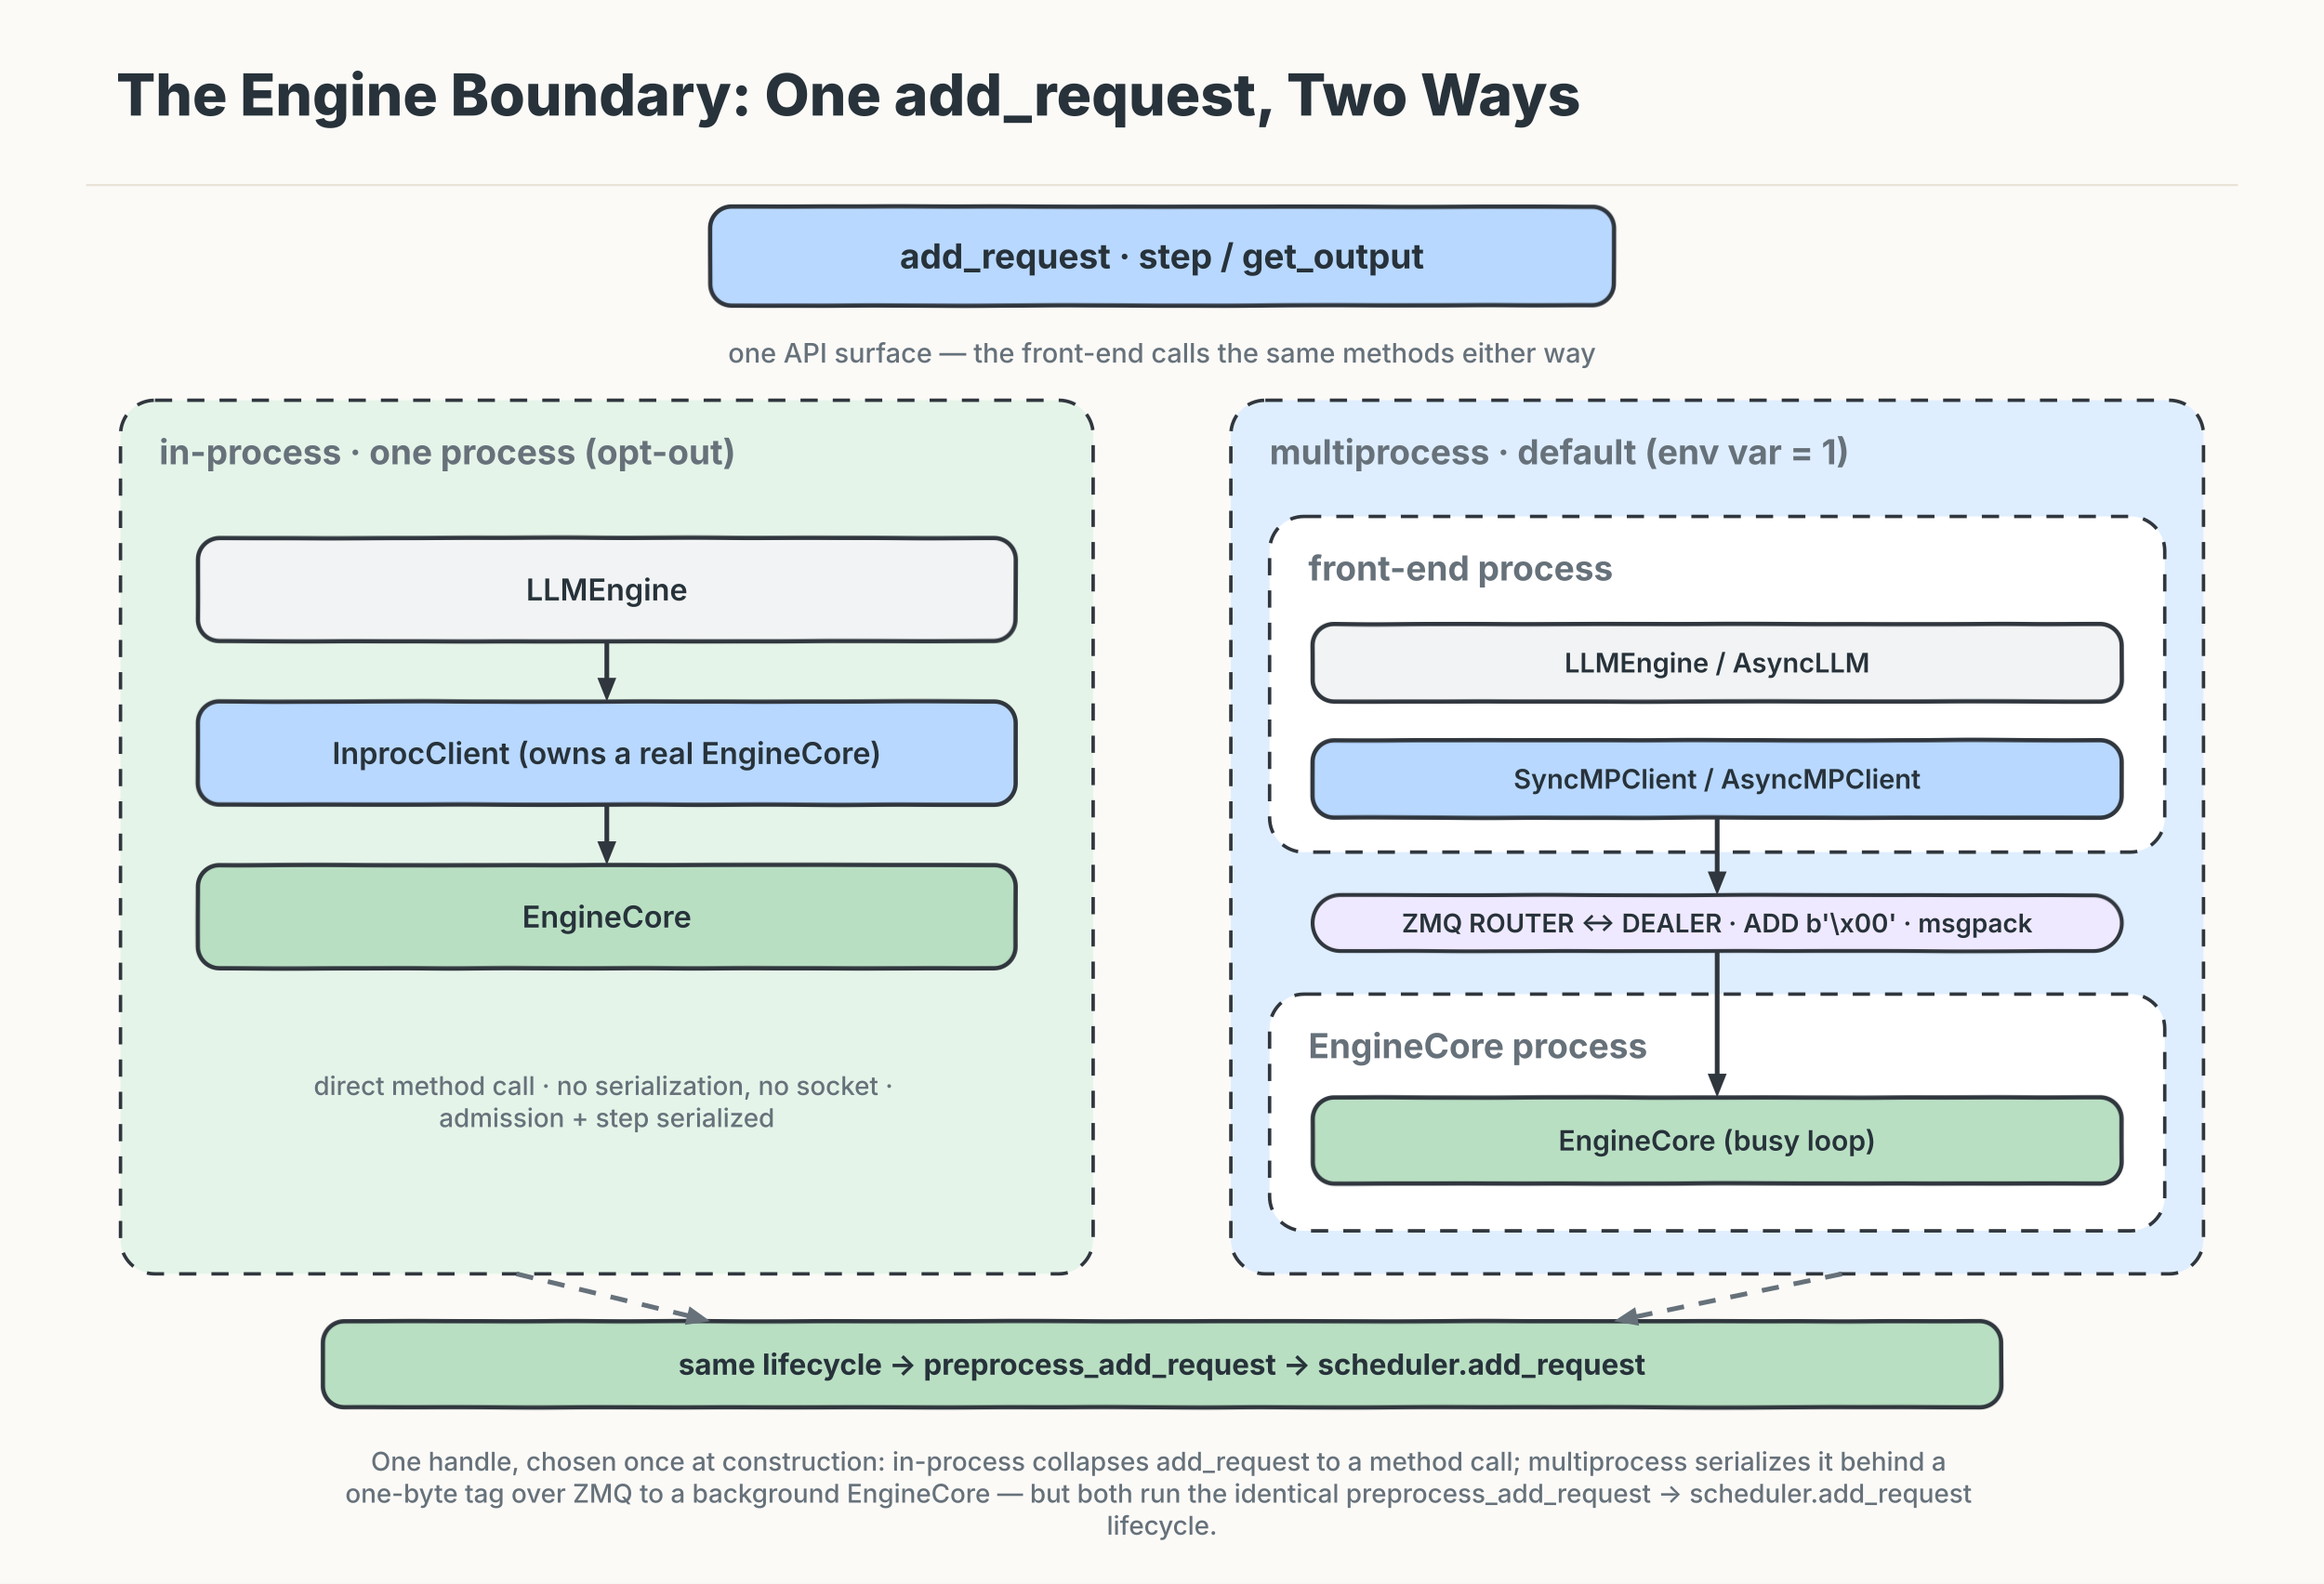
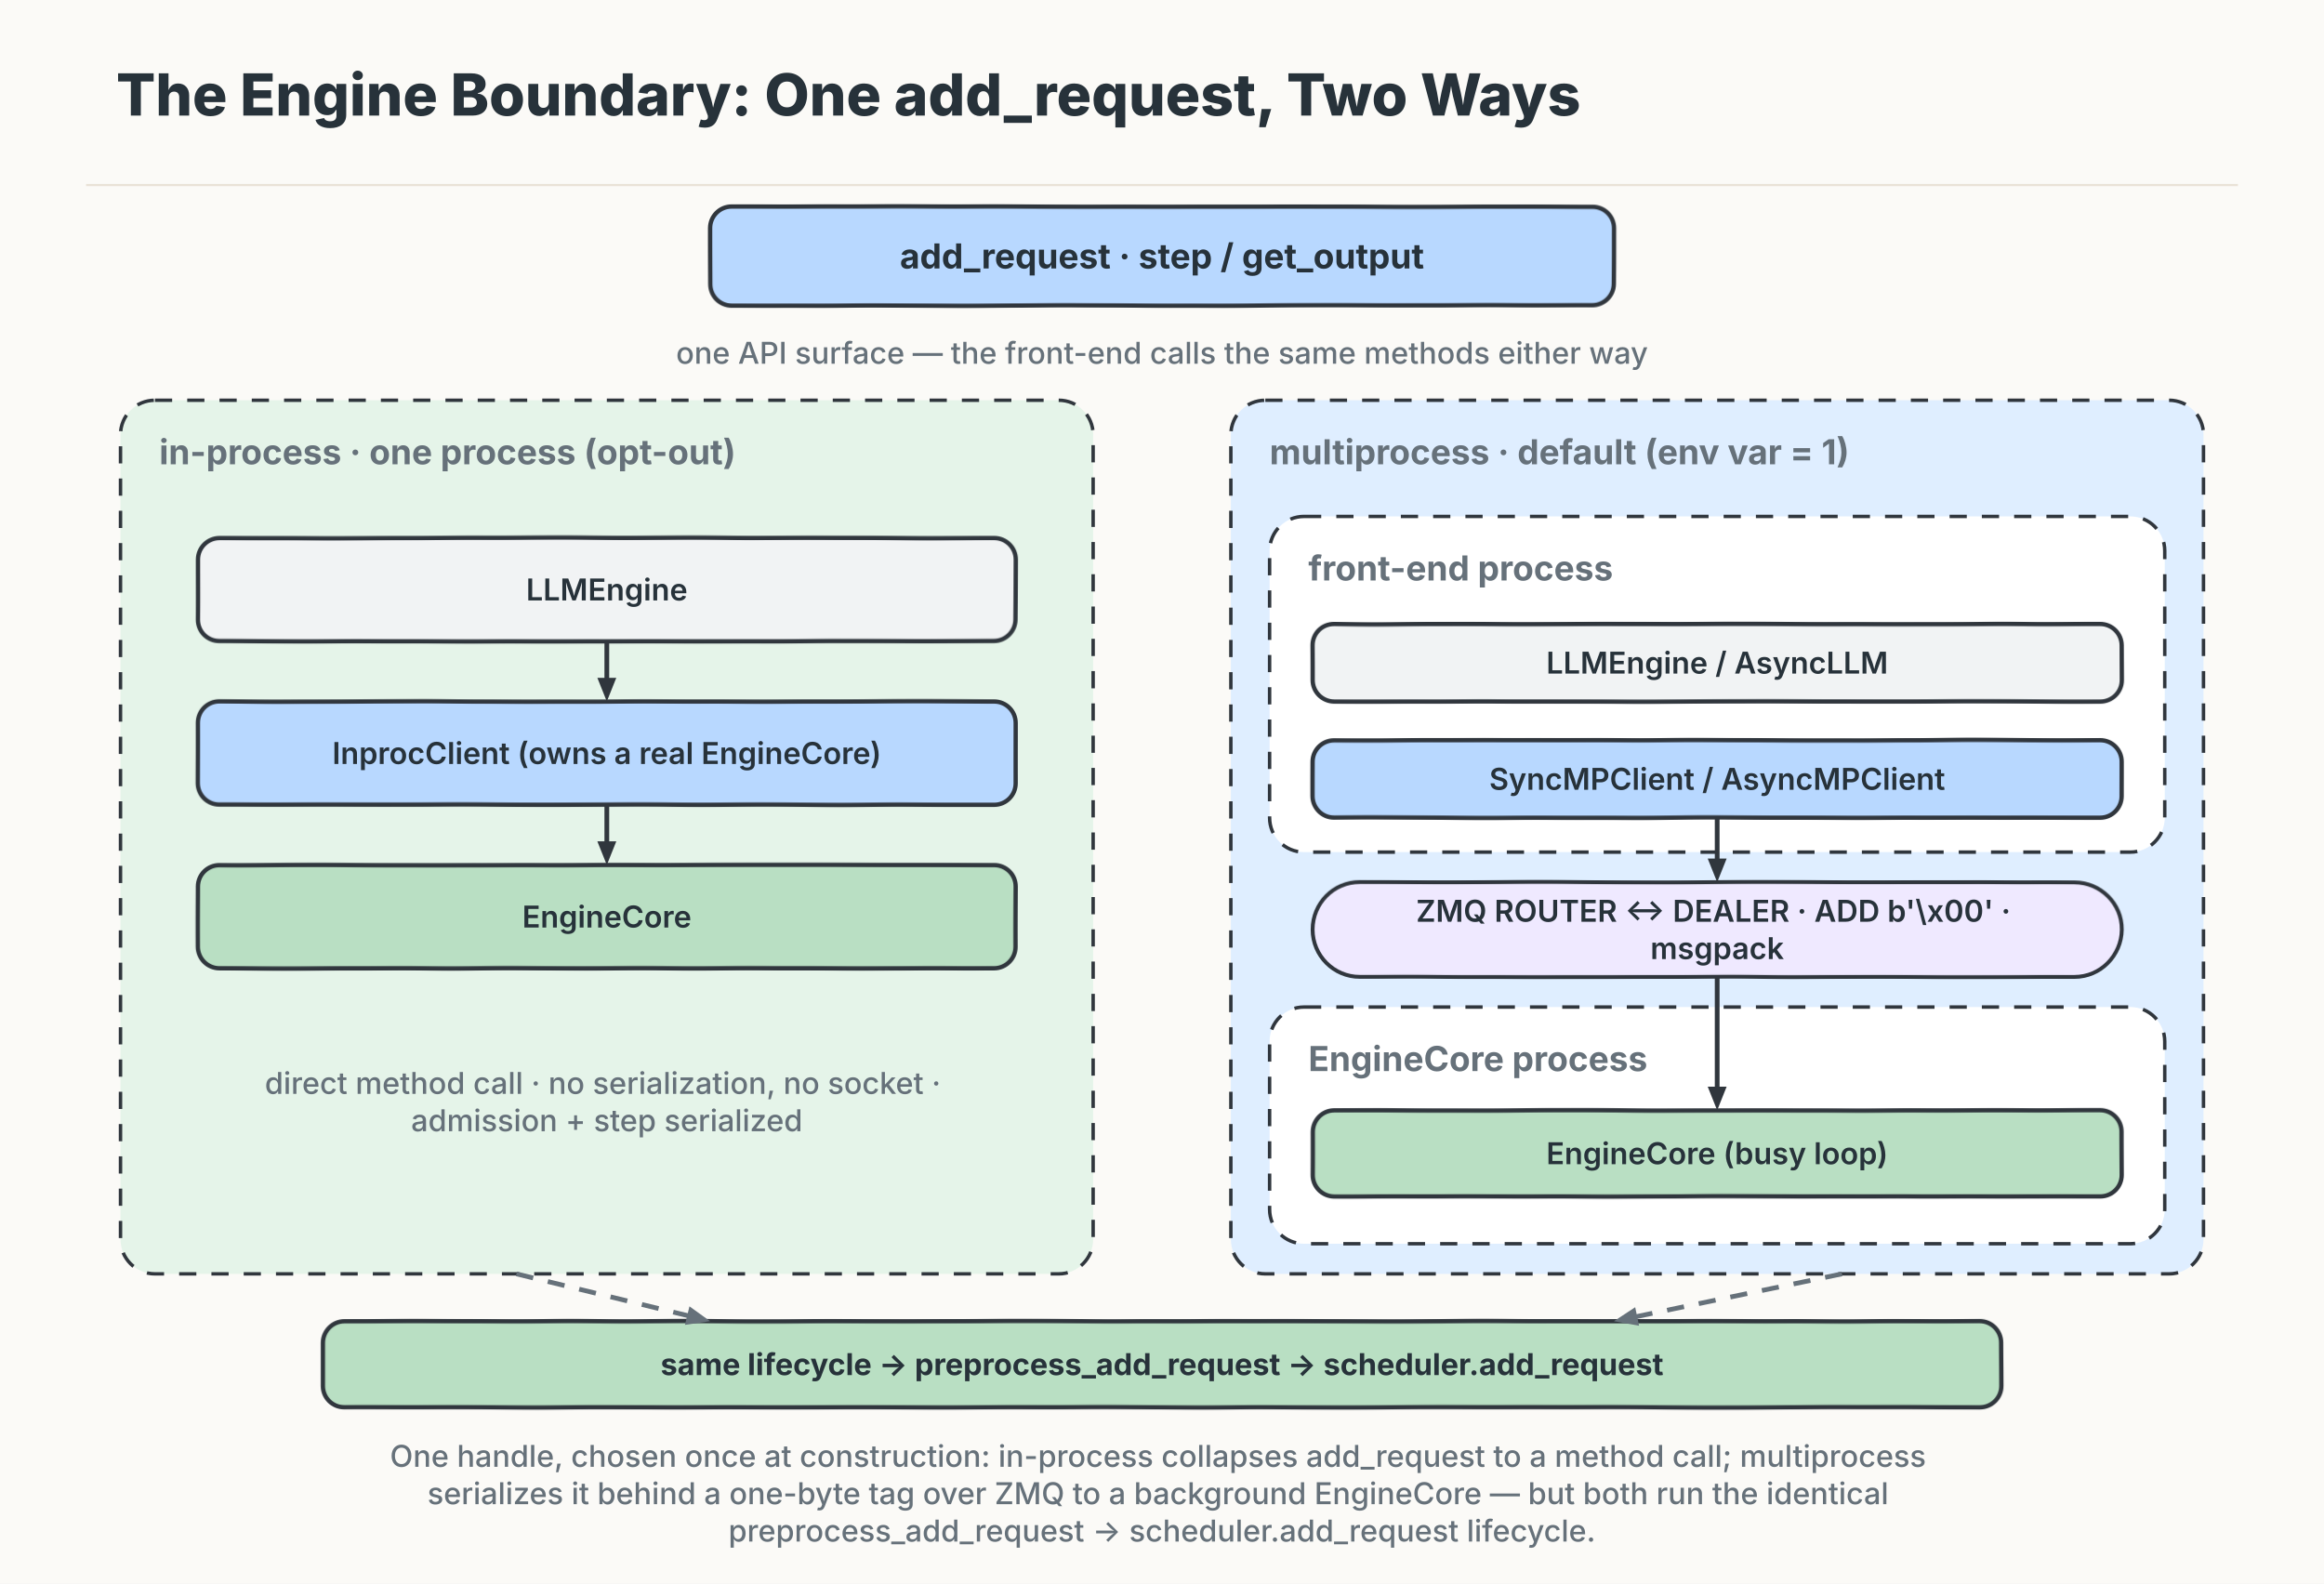
<svg xmlns="http://www.w3.org/2000/svg" width="1080" height="736" viewBox="0 0 1080 736" role="img" aria-label="The Engine Boundary: One add_request, Two Ways">
  <defs>
    <filter id="roughen">
      <feTurbulence type="fractalNoise" baseFrequency="0.018" numOctaves="2" seed="7" result="noise" />
      <feDisplacementMap in="SourceGraphic" in2="noise" scale="0.55" />
    </filter>
    <marker id="arrow" viewBox="0 0 12 12" refX="9.2" refY="6" markerUnits="userSpaceOnUse" markerWidth="12" markerHeight="12" orient="auto-start-reverse">
      <path d="M 1.5 2 L 11 6 L 1.5 10 z" fill="#30363d" />
    </marker>
    <style>
    text { font-family: Inter, -apple-system, BlinkMacSystemFont, "Segoe UI", "PingFang SC", "Noto Sans CJK SC", Arial, sans-serif; }
    .rough { filter: url(#roughen); }
  </style>
  </defs>
  <rect width="1080" height="736" fill="#fbfaf7" />
  <path d="M 40 86 H 1040" stroke="#e9e2d7" stroke-width="1" />
  <text x="54" y="53.72" text-anchor="start" font-size="27" font-weight="800" fill="#27323a">
    <tspan x="54" dy="0">The Engine Boundary: One add_request, Two Ways</tspan>
  </text>
  <rect class="rough" x="330" y="96" width="420" height="46" rx="10" fill="#b8d8ff" stroke="#30363d" stroke-width="2" />
  <text x="540" y="124.76" text-anchor="middle" font-size="16" font-weight="700" fill="#27323a">
    <tspan x="540" dy="0">add_request  ·  step / get_output</tspan>
  </text>
-   <text x="540" y="168.5" text-anchor="middle" font-size="12.5" font-weight="500" fill="#66717a">
+   <text x="540" y="169.04" text-anchor="middle" font-size="14" font-weight="500" fill="#66717a">
    <tspan x="540" dy="0">one API surface — the front-end calls the same methods either way</tspan>
  </text>
  <rect x="56" y="186" width="452" height="406" rx="16" fill="#e5f4e9" stroke="#30363d" stroke-width="1.6" stroke-dasharray="8 7" />
  <text x="74" y="215.76" text-anchor="start" font-size="16" font-weight="700" fill="#66717a">
    <tspan x="74" dy="0">in-process  ·  one process (opt-out)</tspan>
  </text>
  <rect class="rough" x="92" y="250" width="380" height="48" rx="10" fill="#f1f3f4" stroke="#30363d" stroke-width="2" />
  <text x="282" y="279.04" text-anchor="middle" font-size="14" font-weight="600" fill="#27323a">
    <tspan x="282" dy="0">LLMEngine</tspan>
  </text>
  <path d="M 282 298 L 282.0 319.0" fill="none" stroke="#30363d" stroke-width="2.2" />
  <path d="M 282 326 L 277.6 315.0 L 286.4 315.0 z" fill="#30363d" />
  <rect class="rough" x="92" y="326" width="380" height="48" rx="10" fill="#b8d8ff" stroke="#30363d" stroke-width="2" />
  <text x="282" y="355.04" text-anchor="middle" font-size="14" font-weight="600" fill="#27323a">
    <tspan x="282" dy="0">InprocClient  (owns a real EngineCore)</tspan>
  </text>
  <path d="M 282 374 L 282.0 395.0" fill="none" stroke="#30363d" stroke-width="2.2" />
  <path d="M 282 402 L 277.6 391.0 L 286.4 391.0 z" fill="#30363d" />
  <rect class="rough" x="92" y="402" width="380" height="48" rx="10" fill="#b9dfc3" stroke="#30363d" stroke-width="2" />
  <text x="282" y="431.04" text-anchor="middle" font-size="14" font-weight="600" fill="#27323a">
    <tspan x="282" dy="0">EngineCore</tspan>
  </text>
-   <text x="282" y="508.88" text-anchor="middle" font-size="12" font-weight="500" fill="#66717a">
+   <text x="282" y="508.36" text-anchor="middle" font-size="14" font-weight="500" fill="#66717a">
    <tspan x="282" dy="0">direct method call · no serialization, no socket ·</tspan>
-     <tspan x="282" dy="14.88">admission + step serialized</tspan>
+     <tspan x="282" dy="17.36">admission + step serialized</tspan>
  </text>
  <rect x="572" y="186" width="452" height="406" rx="16" fill="#dfeeff" stroke="#30363d" stroke-width="1.6" stroke-dasharray="8 7" />
  <text x="590" y="215.76" text-anchor="start" font-size="16" font-weight="700" fill="#66717a">
    <tspan x="590" dy="0">multiprocess  ·  default (env var = 1)</tspan>
  </text>
  <rect x="590" y="240" width="416" height="156" rx="16" fill="#fff" stroke="#30363d" stroke-width="1.6" stroke-dasharray="8 7" />
  <text x="608" y="269.76" text-anchor="start" font-size="16" font-weight="700" fill="#66717a">
    <tspan x="608" dy="0">front-end process</tspan>
  </text>
  <rect class="rough" x="610" y="290" width="376" height="36" rx="10" fill="#f1f3f4" stroke="#30363d" stroke-width="2" />
-   <text x="798" y="312.5" text-anchor="middle" font-size="12.5" font-weight="600" fill="#27323a">
+   <text x="798" y="313.04" text-anchor="middle" font-size="14" font-weight="600" fill="#27323a">
    <tspan x="798" dy="0">LLMEngine / AsyncLLM</tspan>
  </text>
  <rect class="rough" x="610" y="344" width="376" height="36" rx="10" fill="#b8d8ff" stroke="#30363d" stroke-width="2" />
-   <text x="798" y="366.5" text-anchor="middle" font-size="12.5" font-weight="600" fill="#27323a">
+   <text x="798" y="367.04" text-anchor="middle" font-size="14" font-weight="600" fill="#27323a">
    <tspan x="798" dy="0">SyncMPClient / AsyncMPClient</tspan>
  </text>
-   <rect class="rough" x="610" y="416" width="376" height="26" rx="13" fill="#efe9ff" stroke="#30363d" stroke-width="1.8" />
-   <text x="798" y="433.32" text-anchor="middle" font-size="12" font-weight="600" fill="#27323a">
-     <tspan x="798" dy="0">ZMQ  ROUTER ↔ DEALER  ·  ADD b'\x00' · msgpack</tspan>
+   <rect class="rough" x="610" y="410" width="376" height="44" rx="22" fill="#efe9ff" stroke="#30363d" stroke-width="1.8" />
+   <text x="798" y="428.36" text-anchor="middle" font-size="14" font-weight="600" fill="#27323a">
+     <tspan x="798" dy="0">ZMQ  ROUTER ↔ DEALER  ·  ADD b'\x00' ·</tspan>
+     <tspan x="798" dy="17.36">msgpack</tspan>
  </text>
-   <path d="M 798 380 L 798.0 409.0" fill="none" stroke="#30363d" stroke-width="2.2" />
-   <path d="M 798 416 L 793.6 405.0 L 802.4 405.0 z" fill="#30363d" />
-   <rect x="590" y="462" width="416" height="110" rx="16" fill="#fff" stroke="#30363d" stroke-width="1.6" stroke-dasharray="8 7" />
-   <text x="608" y="491.76" text-anchor="start" font-size="16" font-weight="700" fill="#66717a">
+   <path d="M 798 380 L 798.0 403.0" fill="none" stroke="#30363d" stroke-width="2.2" />
+   <path d="M 798 410 L 793.6 399.0 L 802.4 399.0 z" fill="#30363d" />
+   <rect x="590" y="468" width="416" height="110" rx="16" fill="#fff" stroke="#30363d" stroke-width="1.6" stroke-dasharray="8 7" />
+   <text x="608" y="497.76" text-anchor="start" font-size="16" font-weight="700" fill="#66717a">
    <tspan x="608" dy="0">EngineCore process</tspan>
  </text>
-   <rect class="rough" x="610" y="510" width="376" height="40" rx="10" fill="#b9dfc3" stroke="#30363d" stroke-width="2" />
-   <text x="798" y="534.68" text-anchor="middle" font-size="13" font-weight="600" fill="#27323a">
+   <rect class="rough" x="610" y="516" width="376" height="40" rx="10" fill="#b9dfc3" stroke="#30363d" stroke-width="2" />
+   <text x="798" y="541.04" text-anchor="middle" font-size="14" font-weight="600" fill="#27323a">
    <tspan x="798" dy="0">EngineCore (busy loop)</tspan>
  </text>
-   <path d="M 798 442 L 798.0 503.0" fill="none" stroke="#30363d" stroke-width="2.2" />
-   <path d="M 798 510 L 793.6 499.0 L 802.4 499.0 z" fill="#30363d" />
+   <path d="M 798 454 L 798.0 509.0" fill="none" stroke="#30363d" stroke-width="2.2" />
+   <path d="M 798 516 L 793.6 505.0 L 802.4 505.0 z" fill="#30363d" />
  <rect class="rough" x="150" y="614" width="780" height="40" rx="10" fill="#b9dfc3" stroke="#30363d" stroke-width="2" />
-   <text x="540" y="638.86" text-anchor="middle" font-size="13.5" font-weight="700" fill="#27323a">
+   <text x="540" y="639.04" text-anchor="middle" font-size="14" font-weight="700" fill="#27323a">
    <tspan x="540" dy="0">same lifecycle → preprocess_add_request → scheduler.add_request</tspan>
  </text>
  <path d="M 240 592 L 323.2 612.3" fill="none" stroke="#66717a" stroke-width="2.2" stroke-dasharray="8 7" />
  <path d="M 330 614 L 318.3 615.7 L 320.4 607.1 z" fill="#66717a" />
  <path d="M 856 592 L 756.9 612.6" fill="none" stroke="#66717a" stroke-width="2.2" stroke-dasharray="8 7" />
  <path d="M 750 614 L 759.9 607.5 L 761.7 616.1 z" fill="#66717a" />
-   <text x="540" y="683.44" text-anchor="middle" font-size="12" font-weight="500" fill="#66717a">
-     <tspan x="540" dy="0">One handle, chosen once at construction: in-process collapses add_request to a method call; multiprocess serializes it behind a</tspan>
-     <tspan x="540" dy="14.88">one-byte tag over ZMQ to a background EngineCore — but both run the identical preprocess_add_request → scheduler.add_request</tspan>
-     <tspan x="540" dy="14.88">lifecycle.</tspan>
+   <text x="540" y="681.68" text-anchor="middle" font-size="14" font-weight="500" fill="#66717a">
+     <tspan x="540" dy="0">One handle, chosen once at construction: in-process collapses add_request to a method call; multiprocess</tspan>
+     <tspan x="540" dy="17.36">serializes it behind a one-byte tag over ZMQ to a background EngineCore — but both run the identical</tspan>
+     <tspan x="540" dy="17.36">preprocess_add_request → scheduler.add_request lifecycle.</tspan>
  </text>
</svg>
